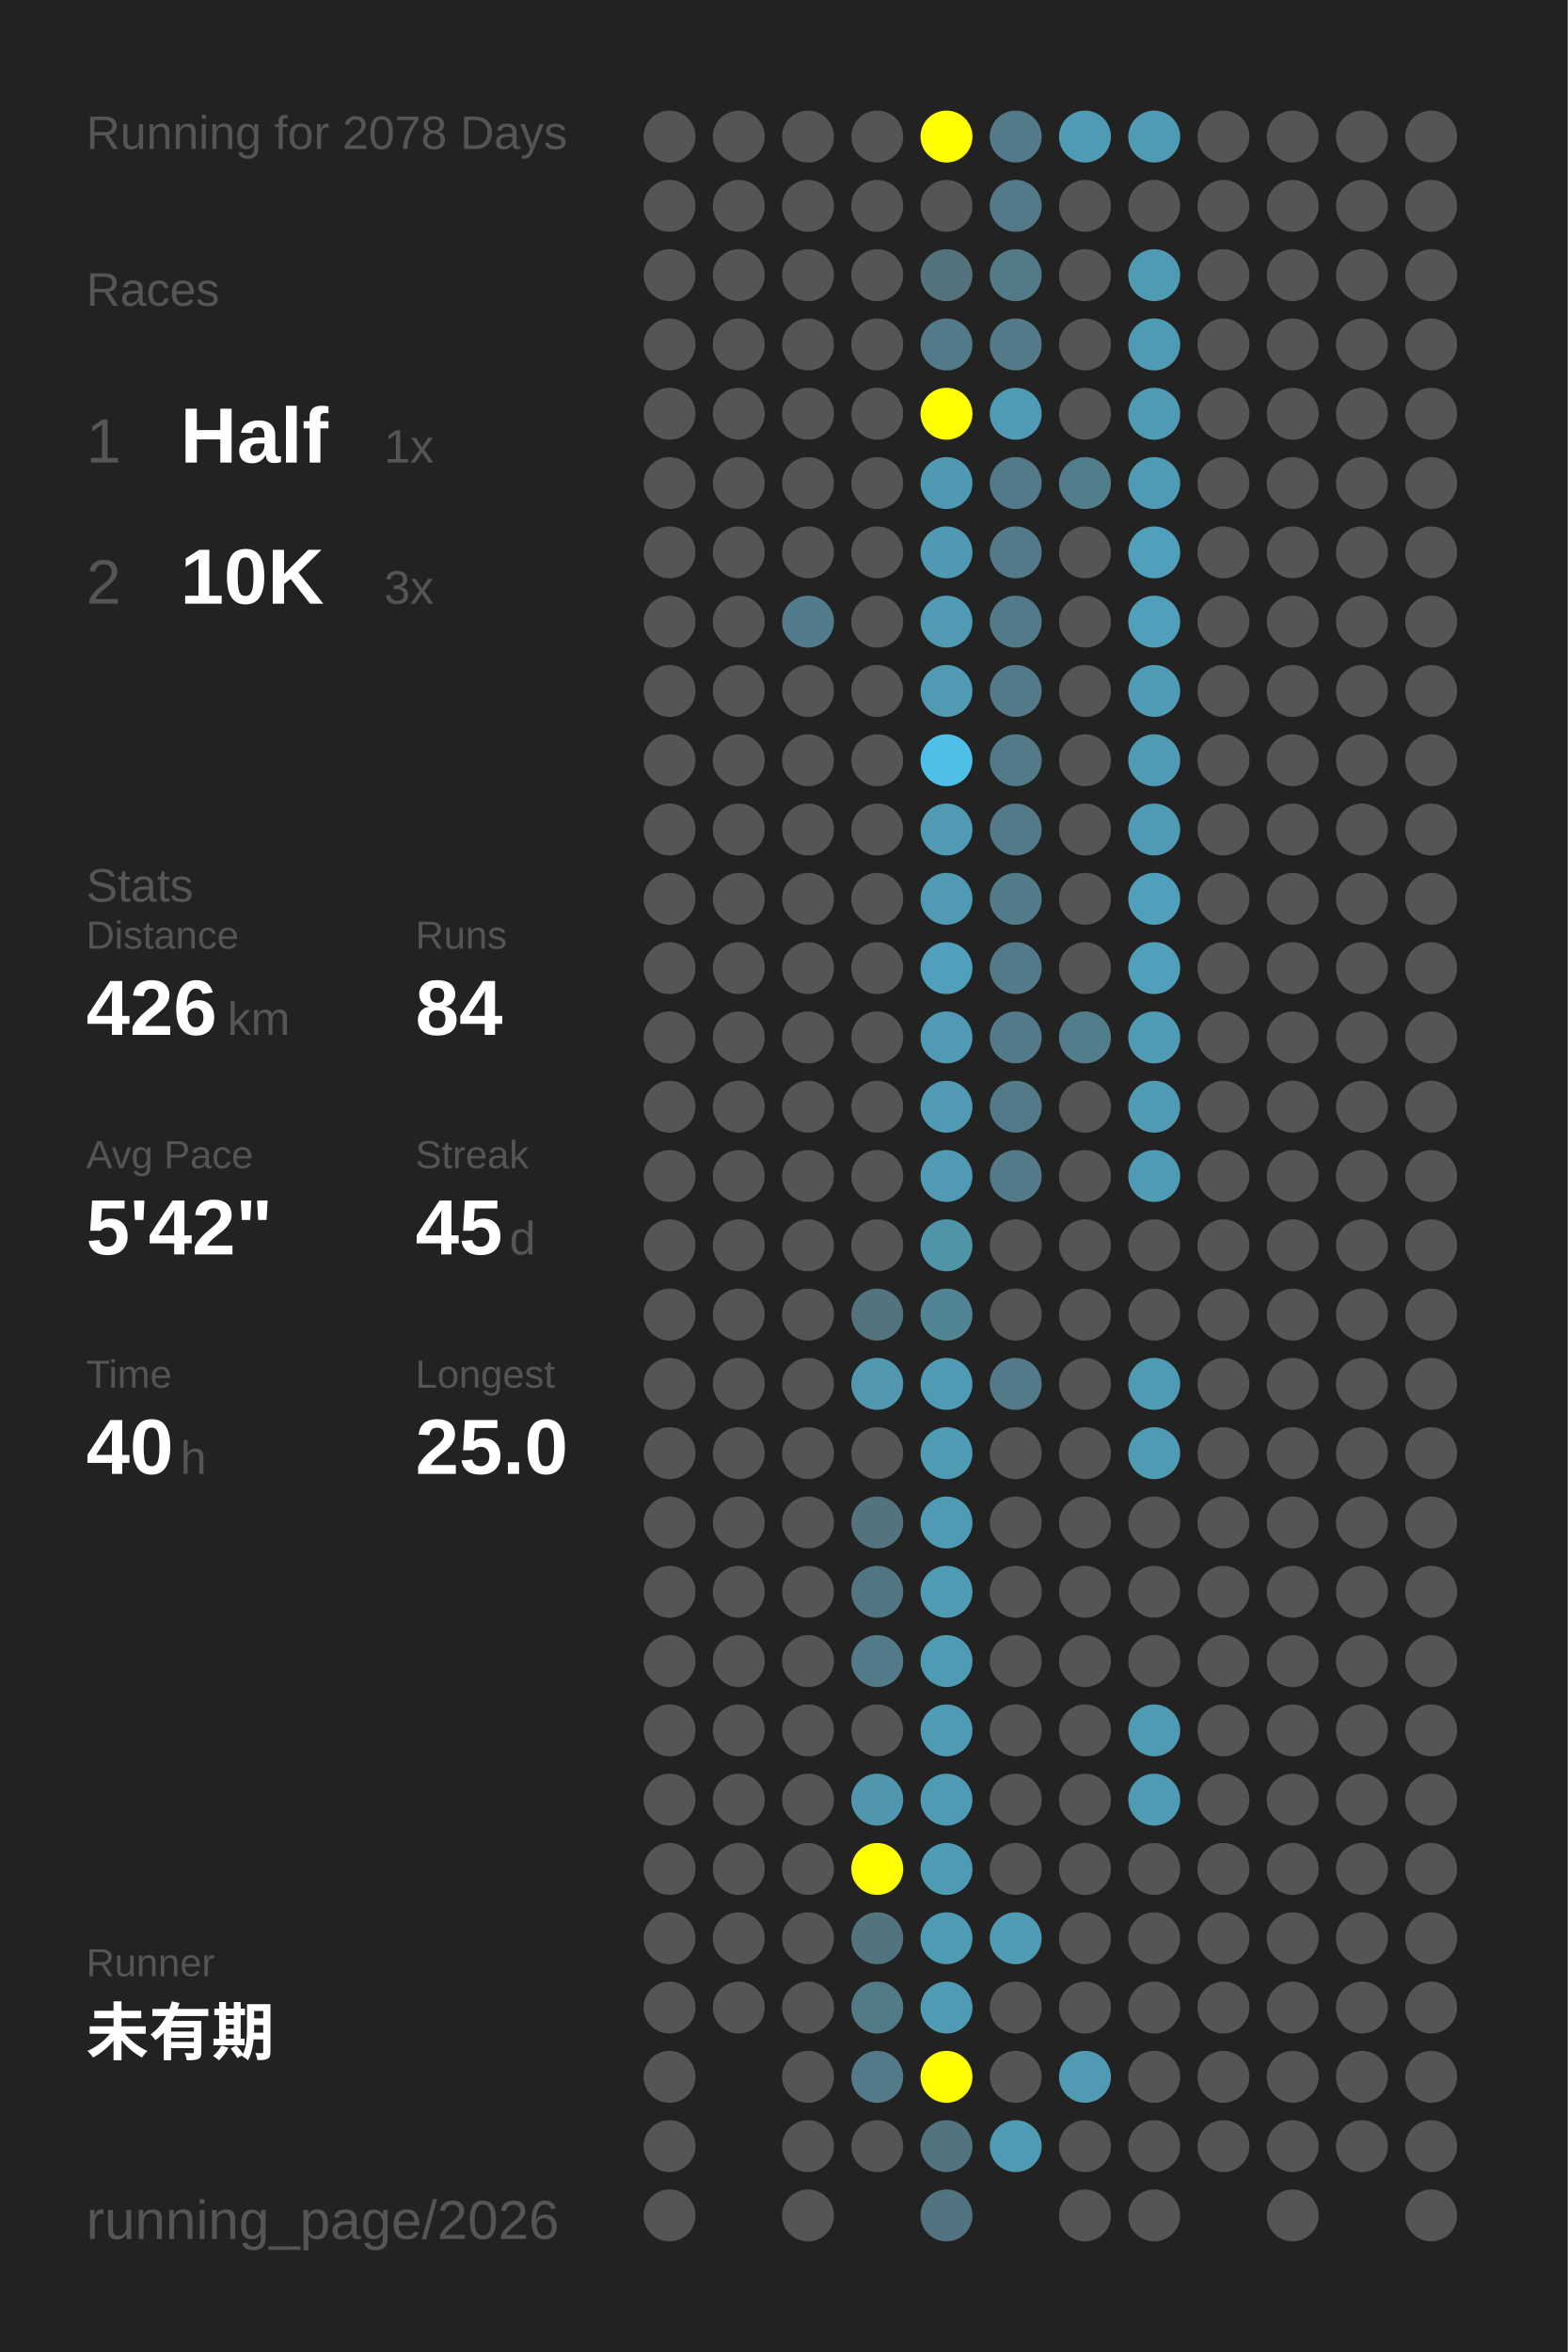
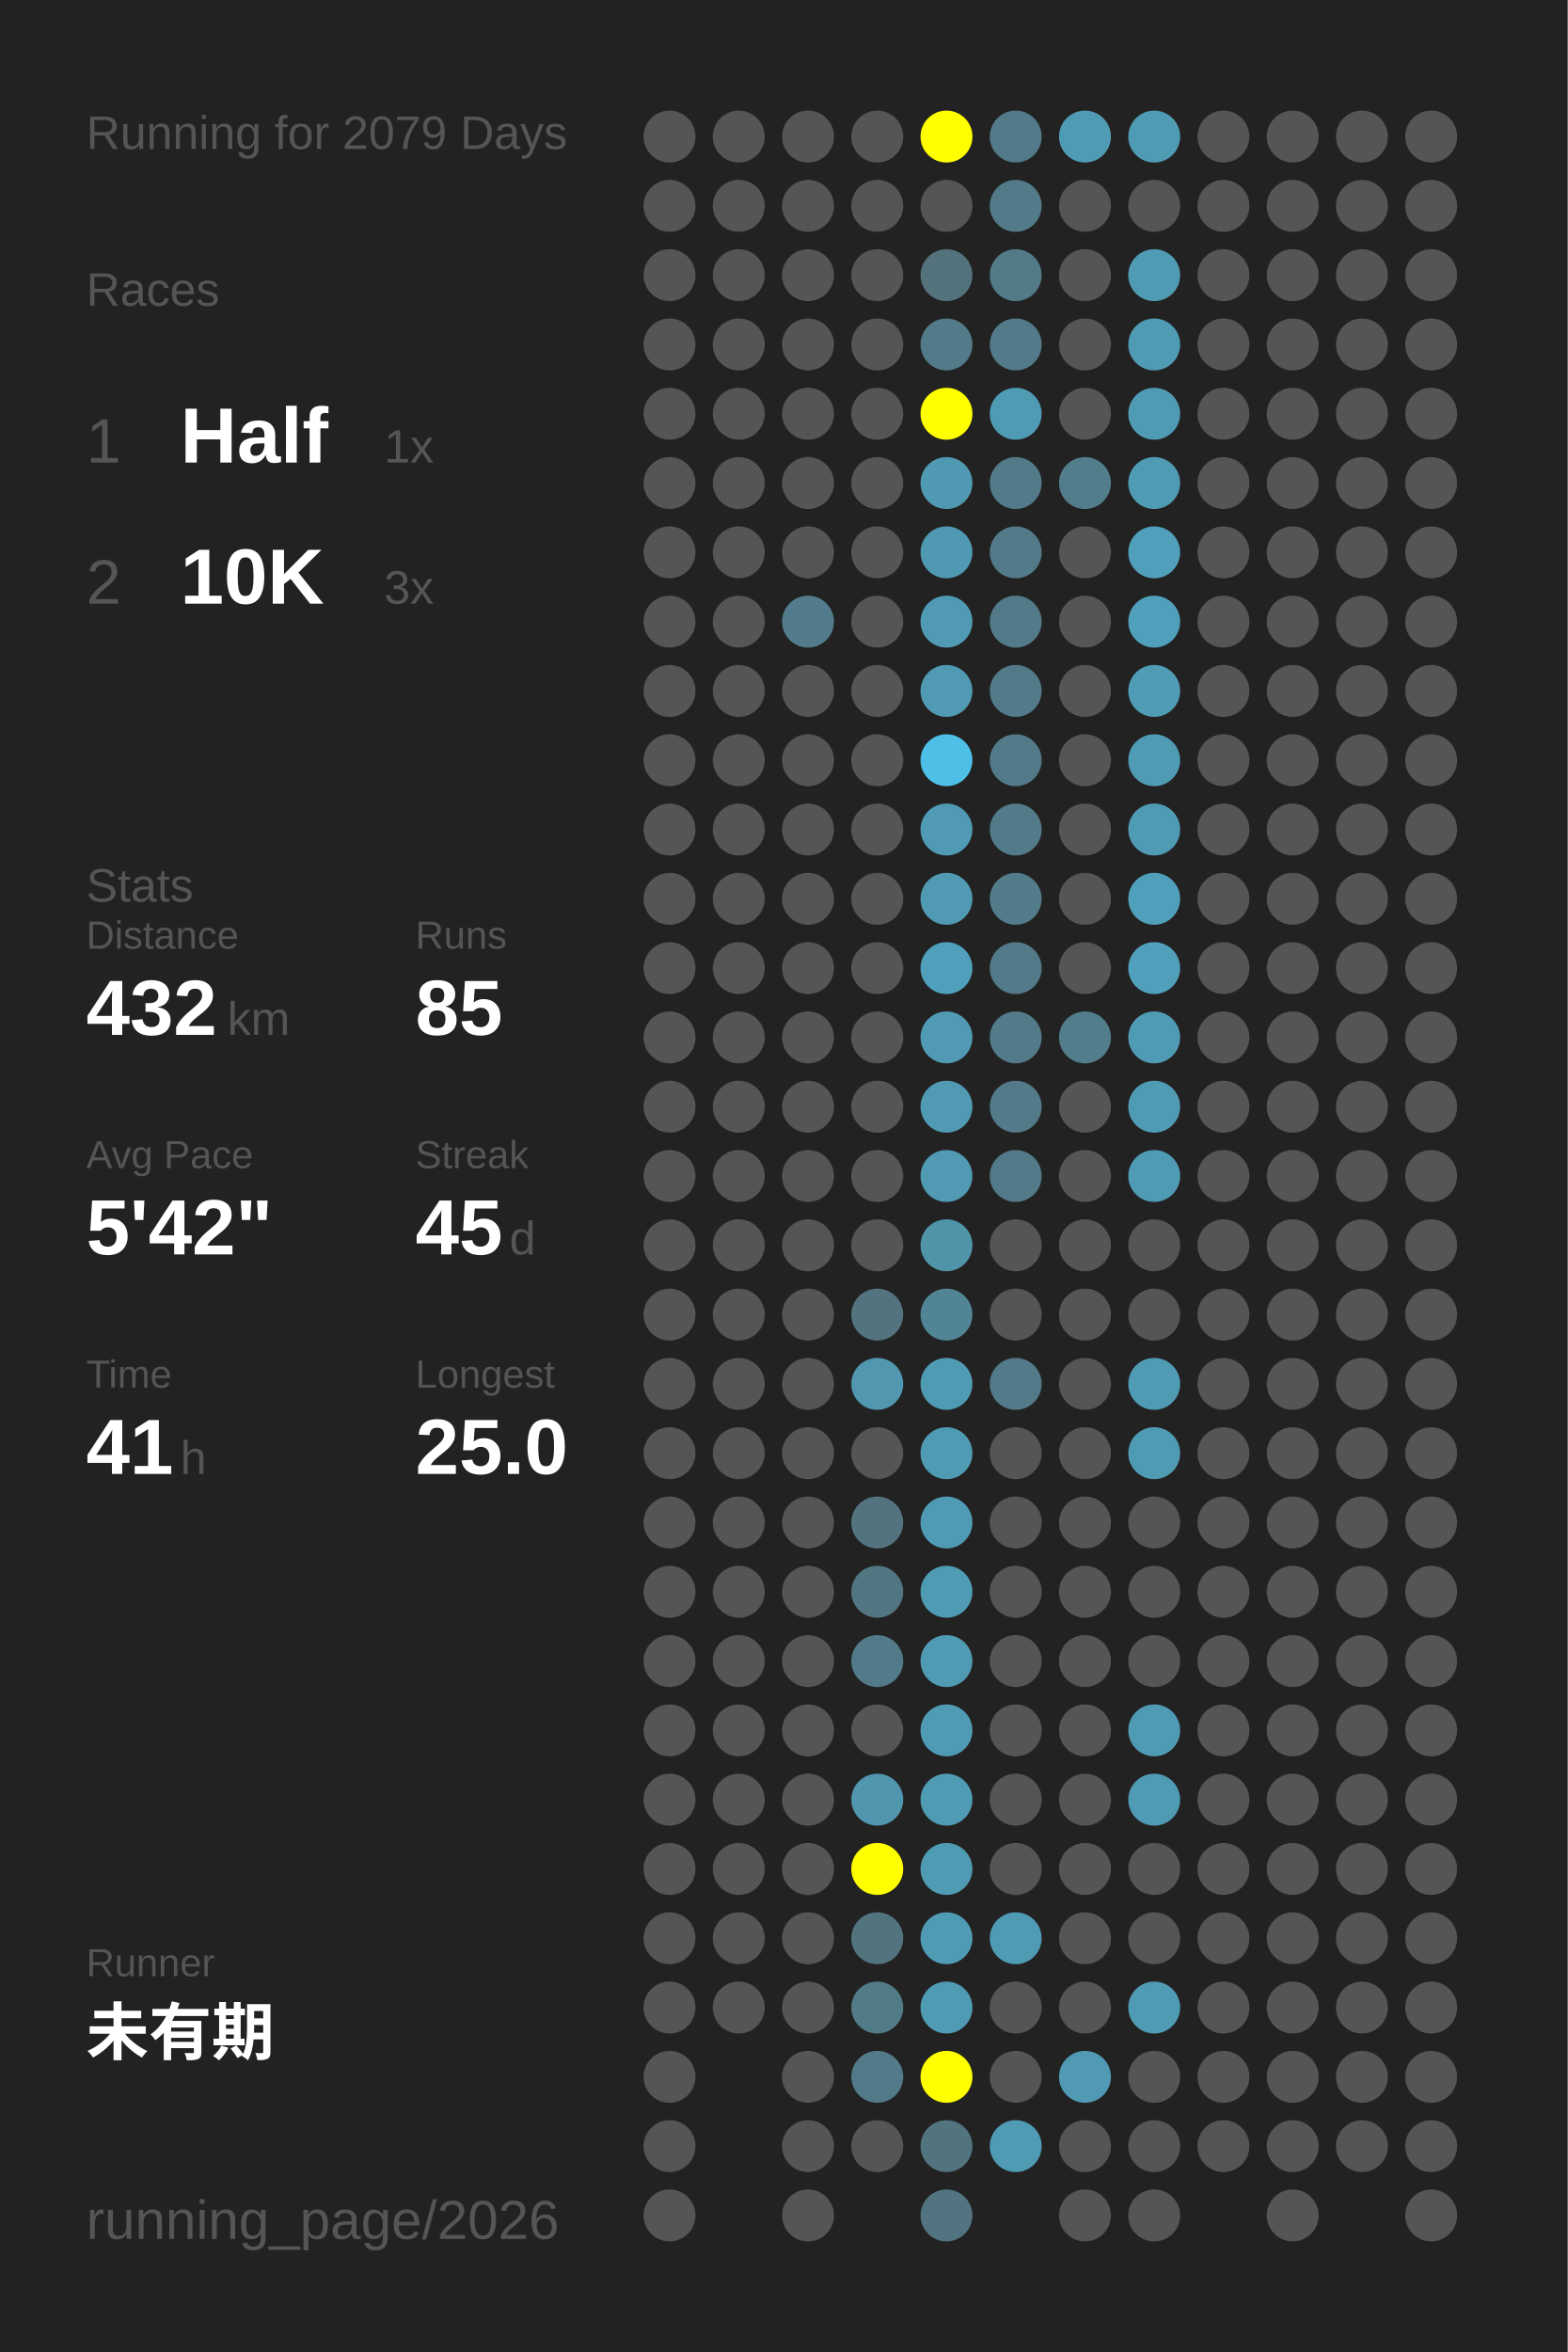
<svg xmlns="http://www.w3.org/2000/svg" baseProfile="full" height="300mm" version="1.1" viewBox="0,0,200,300" width="200mm">
  <defs />
  <rect fill="#222222" height="300" width="200" x="0" y="0" />
-   <text fill="#555555" style="font-size:6px; font-family:Arial;" x="11" y="19">Running for 2078 Days</text>
+   <text fill="#555555" style="font-size:6px; font-family:Arial;" x="11" y="19">Running for 2079 Days</text>
  <text fill="#555555" style="font-size:6px; font-family:Arial;" x="11" y="39">Races</text>
  <text fill="#555555" style="font-size:8px; font-family:Arial;" x="11" y="59">1</text>
  <text fill="#FFFFFF" style="font-size:10px; font-family:Arial; font-weight:bold;" x="23" y="59">Half</text>
  <text fill="#555555" style="font-size:6px; font-family:Arial;" x="49" y="59">1x</text>
  <text fill="#555555" style="font-size:8px; font-family:Arial;" x="11" y="77">2</text>
  <text fill="#FFFFFF" style="font-size:10px; font-family:Arial; font-weight:bold;" x="23" y="77">10K</text>
  <text fill="#555555" style="font-size:6px; font-family:Arial;" x="49" y="77">3x</text>
  <text fill="#555555" style="font-size:6px; font-family:Arial;" x="11" y="115">Stats</text>
  <text fill="#555555" style="font-size:5px; font-family:Arial;" x="11" y="121">Distance</text>
-   <text fill="#FFFFFF" style="font-size:10px; font-family:Arial; font-weight:bold;" x="11" y="132">426</text>
+   <text fill="#FFFFFF" style="font-size:10px; font-family:Arial; font-weight:bold;" x="11" y="132">432</text>
  <text fill="#555555" style="font-size:6px; font-family:Arial;" x="29" y="132">km</text>
  <text fill="#555555" style="font-size:5px; font-family:Arial;" x="53" y="121">Runs</text>
-   <text fill="#FFFFFF" style="font-size:10px; font-family:Arial; font-weight:bold;" x="53" y="132">84</text>
+   <text fill="#FFFFFF" style="font-size:10px; font-family:Arial; font-weight:bold;" x="53" y="132">85</text>
  <text fill="#555555" style="font-size:5px; font-family:Arial;" x="11" y="149">Avg Pace</text>
  <text fill="#FFFFFF" style="font-size:10px; font-family:Arial; font-weight:bold;" x="11" y="160">5'42"</text>
  <text fill="#555555" style="font-size:5px; font-family:Arial;" x="53" y="149">Streak</text>
  <text fill="#FFFFFF" style="font-size:10px; font-family:Arial; font-weight:bold;" x="53" y="160">45</text>
  <text fill="#555555" style="font-size:6px; font-family:Arial;" x="65" y="160">d</text>
  <text fill="#555555" style="font-size:5px; font-family:Arial;" x="11" y="177">Time</text>
-   <text fill="#FFFFFF" style="font-size:10px; font-family:Arial; font-weight:bold;" x="11" y="188">40</text>
+   <text fill="#FFFFFF" style="font-size:10px; font-family:Arial; font-weight:bold;" x="11" y="188">41</text>
  <text fill="#555555" style="font-size:6px; font-family:Arial;" x="23" y="188">h</text>
  <text fill="#555555" style="font-size:5px; font-family:Arial;" x="53" y="177">Longest</text>
  <text fill="#FFFFFF" style="font-size:10px; font-family:Arial; font-weight:bold;" x="53" y="188">25.0</text>
  <text fill="#555555" style="font-size:5px; font-family:Arial;" x="11" y="252.065">Runner</text>
  <text fill="#FFFFFF" style="font-size:8px; font-family:Arial; font-weight:bold;" x="11" y="262.065">未有期</text>
  <text fill="#555555" style="font-size:7px; font-family:Arial;" x="11" y="285.581">running_page/2026</text>
  <circle cx="85.417" cy="17.419" fill="#555555" r="3.312" />
  <circle cx="85.417" cy="26.258" fill="#555555" r="3.312" />
  <circle cx="85.417" cy="35.097" fill="#555555" r="3.312" />
  <circle cx="85.417" cy="43.935" fill="#555555" r="3.312" />
  <circle cx="85.417" cy="52.774" fill="#555555" r="3.312" />
  <circle cx="85.417" cy="61.613" fill="#555555" r="3.312" />
  <circle cx="85.417" cy="70.452" fill="#555555" r="3.312" />
  <circle cx="85.417" cy="79.29" fill="#555555" r="3.312" />
  <circle cx="85.417" cy="88.129" fill="#555555" r="3.312" />
  <circle cx="85.417" cy="96.968" fill="#555555" r="3.312" />
  <circle cx="85.417" cy="105.806" fill="#555555" r="3.312" />
  <circle cx="85.417" cy="114.645" fill="#555555" r="3.312" />
  <circle cx="85.417" cy="123.484" fill="#555555" r="3.312" />
  <circle cx="85.417" cy="132.323" fill="#555555" r="3.312" />
  <circle cx="85.417" cy="141.161" fill="#555555" r="3.312" />
  <circle cx="85.417" cy="150" fill="#555555" r="3.312" />
  <circle cx="85.417" cy="158.839" fill="#555555" r="3.312" />
  <circle cx="85.417" cy="167.677" fill="#555555" r="3.312" />
  <circle cx="85.417" cy="176.516" fill="#555555" r="3.312" />
  <circle cx="85.417" cy="185.355" fill="#555555" r="3.312" />
  <circle cx="85.417" cy="194.194" fill="#555555" r="3.312" />
  <circle cx="85.417" cy="203.032" fill="#555555" r="3.312" />
  <circle cx="85.417" cy="211.871" fill="#555555" r="3.312" />
  <circle cx="85.417" cy="220.71" fill="#555555" r="3.312" />
  <circle cx="85.417" cy="229.548" fill="#555555" r="3.312" />
  <circle cx="85.417" cy="238.387" fill="#555555" r="3.312" />
  <circle cx="85.417" cy="247.226" fill="#555555" r="3.312" />
  <circle cx="85.417" cy="256.065" fill="#555555" r="3.312" />
  <circle cx="85.417" cy="264.903" fill="#555555" r="3.312" />
  <circle cx="85.417" cy="273.742" fill="#555555" r="3.312" />
  <circle cx="85.417" cy="282.581" fill="#555555" r="3.312" />
  <circle cx="94.25" cy="17.419" fill="#555555" r="3.312" />
  <circle cx="94.25" cy="26.258" fill="#555555" r="3.312" />
  <circle cx="94.25" cy="35.097" fill="#555555" r="3.312" />
  <circle cx="94.25" cy="43.935" fill="#555555" r="3.312" />
  <circle cx="94.25" cy="52.774" fill="#555555" r="3.312" />
  <circle cx="94.25" cy="61.613" fill="#555555" r="3.312" />
  <circle cx="94.25" cy="70.452" fill="#555555" r="3.312" />
  <circle cx="94.25" cy="79.29" fill="#555555" r="3.312" />
  <circle cx="94.25" cy="88.129" fill="#555555" r="3.312" />
  <circle cx="94.25" cy="96.968" fill="#555555" r="3.312" />
  <circle cx="94.25" cy="105.806" fill="#555555" r="3.312" />
  <circle cx="94.25" cy="114.645" fill="#555555" r="3.312" />
  <circle cx="94.25" cy="123.484" fill="#555555" r="3.312" />
  <circle cx="94.25" cy="132.323" fill="#555555" r="3.312" />
  <circle cx="94.25" cy="141.161" fill="#555555" r="3.312" />
  <circle cx="94.25" cy="150" fill="#555555" r="3.312" />
  <circle cx="94.25" cy="158.839" fill="#555555" r="3.312" />
  <circle cx="94.25" cy="167.677" fill="#555555" r="3.312" />
  <circle cx="94.25" cy="176.516" fill="#555555" r="3.312" />
  <circle cx="94.25" cy="185.355" fill="#555555" r="3.312" />
  <circle cx="94.25" cy="194.194" fill="#555555" r="3.312" />
  <circle cx="94.25" cy="203.032" fill="#555555" r="3.312" />
  <circle cx="94.25" cy="211.871" fill="#555555" r="3.312" />
  <circle cx="94.25" cy="220.71" fill="#555555" r="3.312" />
  <circle cx="94.25" cy="229.548" fill="#555555" r="3.312" />
  <circle cx="94.25" cy="238.387" fill="#555555" r="3.312" />
  <circle cx="94.25" cy="247.226" fill="#555555" r="3.312" />
  <circle cx="94.25" cy="256.065" fill="#555555" r="3.312" />
  <circle cx="103.083" cy="17.419" fill="#555555" r="3.312" />
  <circle cx="103.083" cy="26.258" fill="#555555" r="3.312" />
  <circle cx="103.083" cy="35.097" fill="#555555" r="3.312" />
  <circle cx="103.083" cy="43.935" fill="#555555" r="3.312" />
  <circle cx="103.083" cy="52.774" fill="#555555" r="3.312" />
  <circle cx="103.083" cy="61.613" fill="#555555" r="3.312" />
  <circle cx="103.083" cy="70.452" fill="#555555" r="3.312" />
  <circle cx="103.083" cy="79.29" fill="#527c8b" r="3.312" />
  <circle cx="103.083" cy="88.129" fill="#555555" r="3.312" />
  <circle cx="103.083" cy="96.968" fill="#555555" r="3.312" />
  <circle cx="103.083" cy="105.806" fill="#555555" r="3.312" />
  <circle cx="103.083" cy="114.645" fill="#555555" r="3.312" />
  <circle cx="103.083" cy="123.484" fill="#555555" r="3.312" />
  <circle cx="103.083" cy="132.323" fill="#555555" r="3.312" />
  <circle cx="103.083" cy="141.161" fill="#555555" r="3.312" />
  <circle cx="103.083" cy="150" fill="#555555" r="3.312" />
  <circle cx="103.083" cy="158.839" fill="#555555" r="3.312" />
  <circle cx="103.083" cy="167.677" fill="#555555" r="3.312" />
  <circle cx="103.083" cy="176.516" fill="#555555" r="3.312" />
  <circle cx="103.083" cy="185.355" fill="#555555" r="3.312" />
  <circle cx="103.083" cy="194.194" fill="#555555" r="3.312" />
  <circle cx="103.083" cy="203.032" fill="#555555" r="3.312" />
  <circle cx="103.083" cy="211.871" fill="#555555" r="3.312" />
  <circle cx="103.083" cy="220.71" fill="#555555" r="3.312" />
  <circle cx="103.083" cy="229.548" fill="#555555" r="3.312" />
  <circle cx="103.083" cy="238.387" fill="#555555" r="3.312" />
  <circle cx="103.083" cy="247.226" fill="#555555" r="3.312" />
  <circle cx="103.083" cy="256.065" fill="#555555" r="3.312" />
  <circle cx="103.083" cy="264.903" fill="#555555" r="3.312" />
  <circle cx="103.083" cy="273.742" fill="#555555" r="3.312" />
  <circle cx="103.083" cy="282.581" fill="#555555" r="3.312" />
  <circle cx="111.917" cy="17.419" fill="#555555" r="3.312" />
  <circle cx="111.917" cy="26.258" fill="#555555" r="3.312" />
  <circle cx="111.917" cy="35.097" fill="#555555" r="3.312" />
  <circle cx="111.917" cy="43.935" fill="#555555" r="3.312" />
  <circle cx="111.917" cy="52.774" fill="#555555" r="3.312" />
  <circle cx="111.917" cy="61.613" fill="#555555" r="3.312" />
  <circle cx="111.917" cy="70.452" fill="#555555" r="3.312" />
  <circle cx="111.917" cy="79.29" fill="#555555" r="3.312" />
  <circle cx="111.917" cy="88.129" fill="#555555" r="3.312" />
  <circle cx="111.917" cy="96.968" fill="#555555" r="3.312" />
  <circle cx="111.917" cy="105.806" fill="#555555" r="3.312" />
  <circle cx="111.917" cy="114.645" fill="#555555" r="3.312" />
  <circle cx="111.917" cy="123.484" fill="#555555" r="3.312" />
  <circle cx="111.917" cy="132.323" fill="#555555" r="3.312" />
  <circle cx="111.917" cy="141.161" fill="#555555" r="3.312" />
  <circle cx="111.917" cy="150" fill="#555555" r="3.312" />
  <circle cx="111.917" cy="158.839" fill="#555555" r="3.312" />
  <circle cx="111.917" cy="167.677" fill="#53737e" r="3.312" />
  <circle cx="111.917" cy="176.516" fill="#5097af" r="3.312" />
  <circle cx="111.917" cy="185.355" fill="#555555" r="3.312" />
  <circle cx="111.917" cy="194.194" fill="#53747f" r="3.312" />
  <circle cx="111.917" cy="203.032" fill="#527681" r="3.312" />
  <circle cx="111.917" cy="211.871" fill="#527a88" r="3.312" />
  <circle cx="111.917" cy="220.71" fill="#555555" r="3.312" />
  <circle cx="111.917" cy="229.548" fill="#5096ae" r="3.312" />
  <circle cx="111.917" cy="238.387" fill="#FFFF00" r="3.312" />
  <circle cx="111.917" cy="247.226" fill="#52747f" r="3.312" />
  <circle cx="111.917" cy="256.065" fill="#527b88" r="3.312" />
  <circle cx="111.917" cy="264.903" fill="#527a88" r="3.312" />
  <circle cx="111.917" cy="273.742" fill="#555555" r="3.312" />
  <circle cx="120.75" cy="17.419" fill="#FFFF00" r="3.312" />
  <circle cx="120.75" cy="26.258" fill="#555555" r="3.312" />
  <circle cx="120.75" cy="35.097" fill="#53727c" r="3.312" />
  <circle cx="120.75" cy="43.935" fill="#527a88" r="3.312" />
  <circle cx="120.75" cy="52.774" fill="#FFFF00" r="3.312" />
  <circle cx="120.75" cy="61.613" fill="#5099b2" r="3.312" />
  <circle cx="120.75" cy="70.452" fill="#5099b2" r="3.312" />
  <circle cx="120.75" cy="79.29" fill="#509ab3" r="3.312" />
  <circle cx="120.75" cy="88.129" fill="#509ab4" r="3.312" />
  <circle cx="120.75" cy="96.968" fill="#4ec0e7" r="3.312" />
  <circle cx="120.75" cy="105.806" fill="#509ab3" r="3.312" />
  <circle cx="120.75" cy="114.645" fill="#509ab3" r="3.312" />
  <circle cx="120.75" cy="123.484" fill="#50a0bc" r="3.312" />
  <circle cx="120.75" cy="132.323" fill="#509ab3" r="3.312" />
  <circle cx="120.75" cy="141.161" fill="#509ab3" r="3.312" />
  <circle cx="120.75" cy="150" fill="#509ab3" r="3.312" />
  <circle cx="120.75" cy="158.839" fill="#5094aa" r="3.312" />
  <circle cx="120.75" cy="167.677" fill="#518596" r="3.312" />
  <circle cx="120.75" cy="176.516" fill="#509bb4" r="3.312" />
  <circle cx="120.75" cy="185.355" fill="#509bb4" r="3.312" />
  <circle cx="120.75" cy="194.194" fill="#509bb4" r="3.312" />
  <circle cx="120.75" cy="203.032" fill="#509bb4" r="3.312" />
  <circle cx="120.75" cy="211.871" fill="#509bb4" r="3.312" />
  <circle cx="120.75" cy="220.71" fill="#509bb4" r="3.312" />
  <circle cx="120.75" cy="229.548" fill="#509bb4" r="3.312" />
  <circle cx="120.75" cy="238.387" fill="#509bb4" r="3.312" />
  <circle cx="120.75" cy="247.226" fill="#509bb4" r="3.312" />
  <circle cx="120.75" cy="256.065" fill="#509bb4" r="3.312" />
  <circle cx="120.75" cy="264.903" fill="#FFFF00" r="3.312" />
  <circle cx="120.75" cy="273.742" fill="#52747f" r="3.312" />
  <circle cx="120.75" cy="282.581" fill="#527480" r="3.312" />
  <circle cx="129.583" cy="17.419" fill="#527a88" r="3.312" />
  <circle cx="129.583" cy="26.258" fill="#527a88" r="3.312" />
  <circle cx="129.583" cy="35.097" fill="#527a87" r="3.312" />
  <circle cx="129.583" cy="43.935" fill="#527a88" r="3.312" />
  <circle cx="129.583" cy="52.774" fill="#509bb4" r="3.312" />
  <circle cx="129.583" cy="61.613" fill="#527a88" r="3.312" />
  <circle cx="129.583" cy="70.452" fill="#527a88" r="3.312" />
  <circle cx="129.583" cy="79.29" fill="#527a88" r="3.312" />
  <circle cx="129.583" cy="88.129" fill="#527a88" r="3.312" />
  <circle cx="129.583" cy="96.968" fill="#527a88" r="3.312" />
  <circle cx="129.583" cy="105.806" fill="#527a88" r="3.312" />
  <circle cx="129.583" cy="114.645" fill="#527c8a" r="3.312" />
  <circle cx="129.583" cy="123.484" fill="#527a88" r="3.312" />
  <circle cx="129.583" cy="132.323" fill="#527a88" r="3.312" />
  <circle cx="129.583" cy="141.161" fill="#527a88" r="3.312" />
  <circle cx="129.583" cy="150" fill="#527a88" r="3.312" />
  <circle cx="129.583" cy="158.839" fill="#555555" r="3.312" />
  <circle cx="129.583" cy="167.677" fill="#555555" r="3.312" />
  <circle cx="129.583" cy="176.516" fill="#527a88" r="3.312" />
  <circle cx="129.583" cy="185.355" fill="#555555" r="3.312" />
  <circle cx="129.583" cy="194.194" fill="#555555" r="3.312" />
  <circle cx="129.583" cy="203.032" fill="#555555" r="3.312" />
  <circle cx="129.583" cy="211.871" fill="#555555" r="3.312" />
  <circle cx="129.583" cy="220.71" fill="#555555" r="3.312" />
  <circle cx="129.583" cy="229.548" fill="#555555" r="3.312" />
  <circle cx="129.583" cy="238.387" fill="#555555" r="3.312" />
  <circle cx="129.583" cy="247.226" fill="#509bb4" r="3.312" />
  <circle cx="129.583" cy="256.065" fill="#555555" r="3.312" />
  <circle cx="129.583" cy="264.903" fill="#555555" r="3.312" />
  <circle cx="129.583" cy="273.742" fill="#509bb4" r="3.312" />
  <circle cx="138.417" cy="17.419" fill="#509bb4" r="3.312" />
  <circle cx="138.417" cy="26.258" fill="#555555" r="3.312" />
  <circle cx="138.417" cy="35.097" fill="#555555" r="3.312" />
  <circle cx="138.417" cy="43.935" fill="#555555" r="3.312" />
  <circle cx="138.417" cy="52.774" fill="#555555" r="3.312" />
  <circle cx="138.417" cy="61.613" fill="#527d8b" r="3.312" />
  <circle cx="138.417" cy="70.452" fill="#555555" r="3.312" />
  <circle cx="138.417" cy="79.29" fill="#555555" r="3.312" />
  <circle cx="138.417" cy="88.129" fill="#555555" r="3.312" />
  <circle cx="138.417" cy="96.968" fill="#555555" r="3.312" />
  <circle cx="138.417" cy="105.806" fill="#555555" r="3.312" />
  <circle cx="138.417" cy="114.645" fill="#555555" r="3.312" />
  <circle cx="138.417" cy="123.484" fill="#555555" r="3.312" />
  <circle cx="138.417" cy="132.323" fill="#527d8b" r="3.312" />
  <circle cx="138.417" cy="141.161" fill="#555555" r="3.312" />
  <circle cx="138.417" cy="150" fill="#555555" r="3.312" />
  <circle cx="138.417" cy="158.839" fill="#555555" r="3.312" />
  <circle cx="138.417" cy="167.677" fill="#555555" r="3.312" />
  <circle cx="138.417" cy="176.516" fill="#555555" r="3.312" />
  <circle cx="138.417" cy="185.355" fill="#555555" r="3.312" />
  <circle cx="138.417" cy="194.194" fill="#555555" r="3.312" />
  <circle cx="138.417" cy="203.032" fill="#555555" r="3.312" />
  <circle cx="138.417" cy="211.871" fill="#555555" r="3.312" />
  <circle cx="138.417" cy="220.71" fill="#555555" r="3.312" />
  <circle cx="138.417" cy="229.548" fill="#555555" r="3.312" />
  <circle cx="138.417" cy="238.387" fill="#555555" r="3.312" />
  <circle cx="138.417" cy="247.226" fill="#555555" r="3.312" />
  <circle cx="138.417" cy="256.065" fill="#555555" r="3.312" />
  <circle cx="138.417" cy="264.903" fill="#509ab3" r="3.312" />
  <circle cx="138.417" cy="273.742" fill="#555555" r="3.312" />
  <circle cx="138.417" cy="282.581" fill="#555555" r="3.312" />
  <circle cx="147.25" cy="17.419" fill="#509bb4" r="3.312" />
  <circle cx="147.25" cy="26.258" fill="#555555" r="3.312" />
  <circle cx="147.25" cy="35.097" fill="#509bb4" r="3.312" />
  <circle cx="147.25" cy="43.935" fill="#509bb4" r="3.312" />
  <circle cx="147.25" cy="52.774" fill="#509bb4" r="3.312" />
  <circle cx="147.25" cy="61.613" fill="#509bb4" r="3.312" />
  <circle cx="147.25" cy="70.452" fill="#50a0bb" r="3.312" />
  <circle cx="147.25" cy="79.29" fill="#50a0bb" r="3.312" />
  <circle cx="147.25" cy="88.129" fill="#509bb5" r="3.312" />
  <circle cx="147.25" cy="96.968" fill="#509bb4" r="3.312" />
  <circle cx="147.25" cy="105.806" fill="#509bb4" r="3.312" />
  <circle cx="147.25" cy="114.645" fill="#50a0bb" r="3.312" />
  <circle cx="147.25" cy="123.484" fill="#50a0bb" r="3.312" />
  <circle cx="147.25" cy="132.323" fill="#509bb4" r="3.312" />
  <circle cx="147.25" cy="141.161" fill="#509bb4" r="3.312" />
  <circle cx="147.25" cy="150" fill="#509bb4" r="3.312" />
  <circle cx="147.25" cy="158.839" fill="#555555" r="3.312" />
  <circle cx="147.25" cy="167.677" fill="#555555" r="3.312" />
  <circle cx="147.25" cy="176.516" fill="#509bb4" r="3.312" />
  <circle cx="147.25" cy="185.355" fill="#509bb4" r="3.312" />
  <circle cx="147.25" cy="194.194" fill="#555555" r="3.312" />
  <circle cx="147.25" cy="203.032" fill="#555555" r="3.312" />
  <circle cx="147.25" cy="211.871" fill="#555555" r="3.312" />
  <circle cx="147.25" cy="220.71" fill="#509bb4" r="3.312" />
  <circle cx="147.25" cy="229.548" fill="#509bb4" r="3.312" />
  <circle cx="147.25" cy="238.387" fill="#555555" r="3.312" />
  <circle cx="147.25" cy="247.226" fill="#555555" r="3.312" />
-   <circle cx="147.25" cy="256.065" fill="#555555" r="3.312" />
+   <circle cx="147.25" cy="256.065" fill="#509bb4" r="3.312" />
  <circle cx="147.25" cy="264.903" fill="#555555" r="3.312" />
  <circle cx="147.25" cy="273.742" fill="#555555" r="3.312" />
  <circle cx="147.25" cy="282.581" fill="#555555" r="3.312" />
  <circle cx="156.083" cy="17.419" fill="#555555" r="3.312" />
  <circle cx="156.083" cy="26.258" fill="#555555" r="3.312" />
  <circle cx="156.083" cy="35.097" fill="#555555" r="3.312" />
  <circle cx="156.083" cy="43.935" fill="#555555" r="3.312" />
  <circle cx="156.083" cy="52.774" fill="#555555" r="3.312" />
  <circle cx="156.083" cy="61.613" fill="#555555" r="3.312" />
  <circle cx="156.083" cy="70.452" fill="#555555" r="3.312" />
  <circle cx="156.083" cy="79.29" fill="#555555" r="3.312" />
  <circle cx="156.083" cy="88.129" fill="#555555" r="3.312" />
  <circle cx="156.083" cy="96.968" fill="#555555" r="3.312" />
  <circle cx="156.083" cy="105.806" fill="#555555" r="3.312" />
  <circle cx="156.083" cy="114.645" fill="#555555" r="3.312" />
  <circle cx="156.083" cy="123.484" fill="#555555" r="3.312" />
  <circle cx="156.083" cy="132.323" fill="#555555" r="3.312" />
  <circle cx="156.083" cy="141.161" fill="#555555" r="3.312" />
  <circle cx="156.083" cy="150" fill="#555555" r="3.312" />
  <circle cx="156.083" cy="158.839" fill="#555555" r="3.312" />
  <circle cx="156.083" cy="167.677" fill="#555555" r="3.312" />
  <circle cx="156.083" cy="176.516" fill="#555555" r="3.312" />
  <circle cx="156.083" cy="185.355" fill="#555555" r="3.312" />
  <circle cx="156.083" cy="194.194" fill="#555555" r="3.312" />
  <circle cx="156.083" cy="203.032" fill="#555555" r="3.312" />
  <circle cx="156.083" cy="211.871" fill="#555555" r="3.312" />
  <circle cx="156.083" cy="220.71" fill="#555555" r="3.312" />
  <circle cx="156.083" cy="229.548" fill="#555555" r="3.312" />
  <circle cx="156.083" cy="238.387" fill="#555555" r="3.312" />
  <circle cx="156.083" cy="247.226" fill="#555555" r="3.312" />
  <circle cx="156.083" cy="256.065" fill="#555555" r="3.312" />
  <circle cx="156.083" cy="264.903" fill="#555555" r="3.312" />
  <circle cx="156.083" cy="273.742" fill="#555555" r="3.312" />
  <circle cx="164.917" cy="17.419" fill="#555555" r="3.312" />
  <circle cx="164.917" cy="26.258" fill="#555555" r="3.312" />
  <circle cx="164.917" cy="35.097" fill="#555555" r="3.312" />
  <circle cx="164.917" cy="43.935" fill="#555555" r="3.312" />
  <circle cx="164.917" cy="52.774" fill="#555555" r="3.312" />
  <circle cx="164.917" cy="61.613" fill="#555555" r="3.312" />
  <circle cx="164.917" cy="70.452" fill="#555555" r="3.312" />
  <circle cx="164.917" cy="79.29" fill="#555555" r="3.312" />
  <circle cx="164.917" cy="88.129" fill="#555555" r="3.312" />
  <circle cx="164.917" cy="96.968" fill="#555555" r="3.312" />
  <circle cx="164.917" cy="105.806" fill="#555555" r="3.312" />
  <circle cx="164.917" cy="114.645" fill="#555555" r="3.312" />
  <circle cx="164.917" cy="123.484" fill="#555555" r="3.312" />
  <circle cx="164.917" cy="132.323" fill="#555555" r="3.312" />
  <circle cx="164.917" cy="141.161" fill="#555555" r="3.312" />
  <circle cx="164.917" cy="150" fill="#555555" r="3.312" />
  <circle cx="164.917" cy="158.839" fill="#555555" r="3.312" />
  <circle cx="164.917" cy="167.677" fill="#555555" r="3.312" />
  <circle cx="164.917" cy="176.516" fill="#555555" r="3.312" />
  <circle cx="164.917" cy="185.355" fill="#555555" r="3.312" />
  <circle cx="164.917" cy="194.194" fill="#555555" r="3.312" />
  <circle cx="164.917" cy="203.032" fill="#555555" r="3.312" />
  <circle cx="164.917" cy="211.871" fill="#555555" r="3.312" />
  <circle cx="164.917" cy="220.71" fill="#555555" r="3.312" />
  <circle cx="164.917" cy="229.548" fill="#555555" r="3.312" />
  <circle cx="164.917" cy="238.387" fill="#555555" r="3.312" />
  <circle cx="164.917" cy="247.226" fill="#555555" r="3.312" />
  <circle cx="164.917" cy="256.065" fill="#555555" r="3.312" />
  <circle cx="164.917" cy="264.903" fill="#555555" r="3.312" />
  <circle cx="164.917" cy="273.742" fill="#555555" r="3.312" />
  <circle cx="164.917" cy="282.581" fill="#555555" r="3.312" />
  <circle cx="173.75" cy="17.419" fill="#555555" r="3.312" />
  <circle cx="173.75" cy="26.258" fill="#555555" r="3.312" />
  <circle cx="173.75" cy="35.097" fill="#555555" r="3.312" />
  <circle cx="173.75" cy="43.935" fill="#555555" r="3.312" />
  <circle cx="173.75" cy="52.774" fill="#555555" r="3.312" />
  <circle cx="173.75" cy="61.613" fill="#555555" r="3.312" />
  <circle cx="173.75" cy="70.452" fill="#555555" r="3.312" />
  <circle cx="173.75" cy="79.29" fill="#555555" r="3.312" />
  <circle cx="173.75" cy="88.129" fill="#555555" r="3.312" />
  <circle cx="173.75" cy="96.968" fill="#555555" r="3.312" />
  <circle cx="173.75" cy="105.806" fill="#555555" r="3.312" />
  <circle cx="173.75" cy="114.645" fill="#555555" r="3.312" />
  <circle cx="173.75" cy="123.484" fill="#555555" r="3.312" />
  <circle cx="173.75" cy="132.323" fill="#555555" r="3.312" />
  <circle cx="173.75" cy="141.161" fill="#555555" r="3.312" />
  <circle cx="173.75" cy="150" fill="#555555" r="3.312" />
  <circle cx="173.75" cy="158.839" fill="#555555" r="3.312" />
  <circle cx="173.75" cy="167.677" fill="#555555" r="3.312" />
  <circle cx="173.75" cy="176.516" fill="#555555" r="3.312" />
  <circle cx="173.75" cy="185.355" fill="#555555" r="3.312" />
  <circle cx="173.75" cy="194.194" fill="#555555" r="3.312" />
  <circle cx="173.75" cy="203.032" fill="#555555" r="3.312" />
  <circle cx="173.75" cy="211.871" fill="#555555" r="3.312" />
  <circle cx="173.75" cy="220.71" fill="#555555" r="3.312" />
  <circle cx="173.75" cy="229.548" fill="#555555" r="3.312" />
  <circle cx="173.75" cy="238.387" fill="#555555" r="3.312" />
  <circle cx="173.75" cy="247.226" fill="#555555" r="3.312" />
  <circle cx="173.75" cy="256.065" fill="#555555" r="3.312" />
  <circle cx="173.75" cy="264.903" fill="#555555" r="3.312" />
  <circle cx="173.75" cy="273.742" fill="#555555" r="3.312" />
  <circle cx="182.583" cy="17.419" fill="#555555" r="3.312" />
  <circle cx="182.583" cy="26.258" fill="#555555" r="3.312" />
  <circle cx="182.583" cy="35.097" fill="#555555" r="3.312" />
  <circle cx="182.583" cy="43.935" fill="#555555" r="3.312" />
  <circle cx="182.583" cy="52.774" fill="#555555" r="3.312" />
  <circle cx="182.583" cy="61.613" fill="#555555" r="3.312" />
  <circle cx="182.583" cy="70.452" fill="#555555" r="3.312" />
  <circle cx="182.583" cy="79.29" fill="#555555" r="3.312" />
  <circle cx="182.583" cy="88.129" fill="#555555" r="3.312" />
  <circle cx="182.583" cy="96.968" fill="#555555" r="3.312" />
  <circle cx="182.583" cy="105.806" fill="#555555" r="3.312" />
  <circle cx="182.583" cy="114.645" fill="#555555" r="3.312" />
  <circle cx="182.583" cy="123.484" fill="#555555" r="3.312" />
  <circle cx="182.583" cy="132.323" fill="#555555" r="3.312" />
  <circle cx="182.583" cy="141.161" fill="#555555" r="3.312" />
  <circle cx="182.583" cy="150" fill="#555555" r="3.312" />
  <circle cx="182.583" cy="158.839" fill="#555555" r="3.312" />
  <circle cx="182.583" cy="167.677" fill="#555555" r="3.312" />
  <circle cx="182.583" cy="176.516" fill="#555555" r="3.312" />
  <circle cx="182.583" cy="185.355" fill="#555555" r="3.312" />
  <circle cx="182.583" cy="194.194" fill="#555555" r="3.312" />
  <circle cx="182.583" cy="203.032" fill="#555555" r="3.312" />
  <circle cx="182.583" cy="211.871" fill="#555555" r="3.312" />
  <circle cx="182.583" cy="220.71" fill="#555555" r="3.312" />
  <circle cx="182.583" cy="229.548" fill="#555555" r="3.312" />
  <circle cx="182.583" cy="238.387" fill="#555555" r="3.312" />
  <circle cx="182.583" cy="247.226" fill="#555555" r="3.312" />
  <circle cx="182.583" cy="256.065" fill="#555555" r="3.312" />
  <circle cx="182.583" cy="264.903" fill="#555555" r="3.312" />
  <circle cx="182.583" cy="273.742" fill="#555555" r="3.312" />
  <circle cx="182.583" cy="282.581" fill="#555555" r="3.312" />
</svg>
